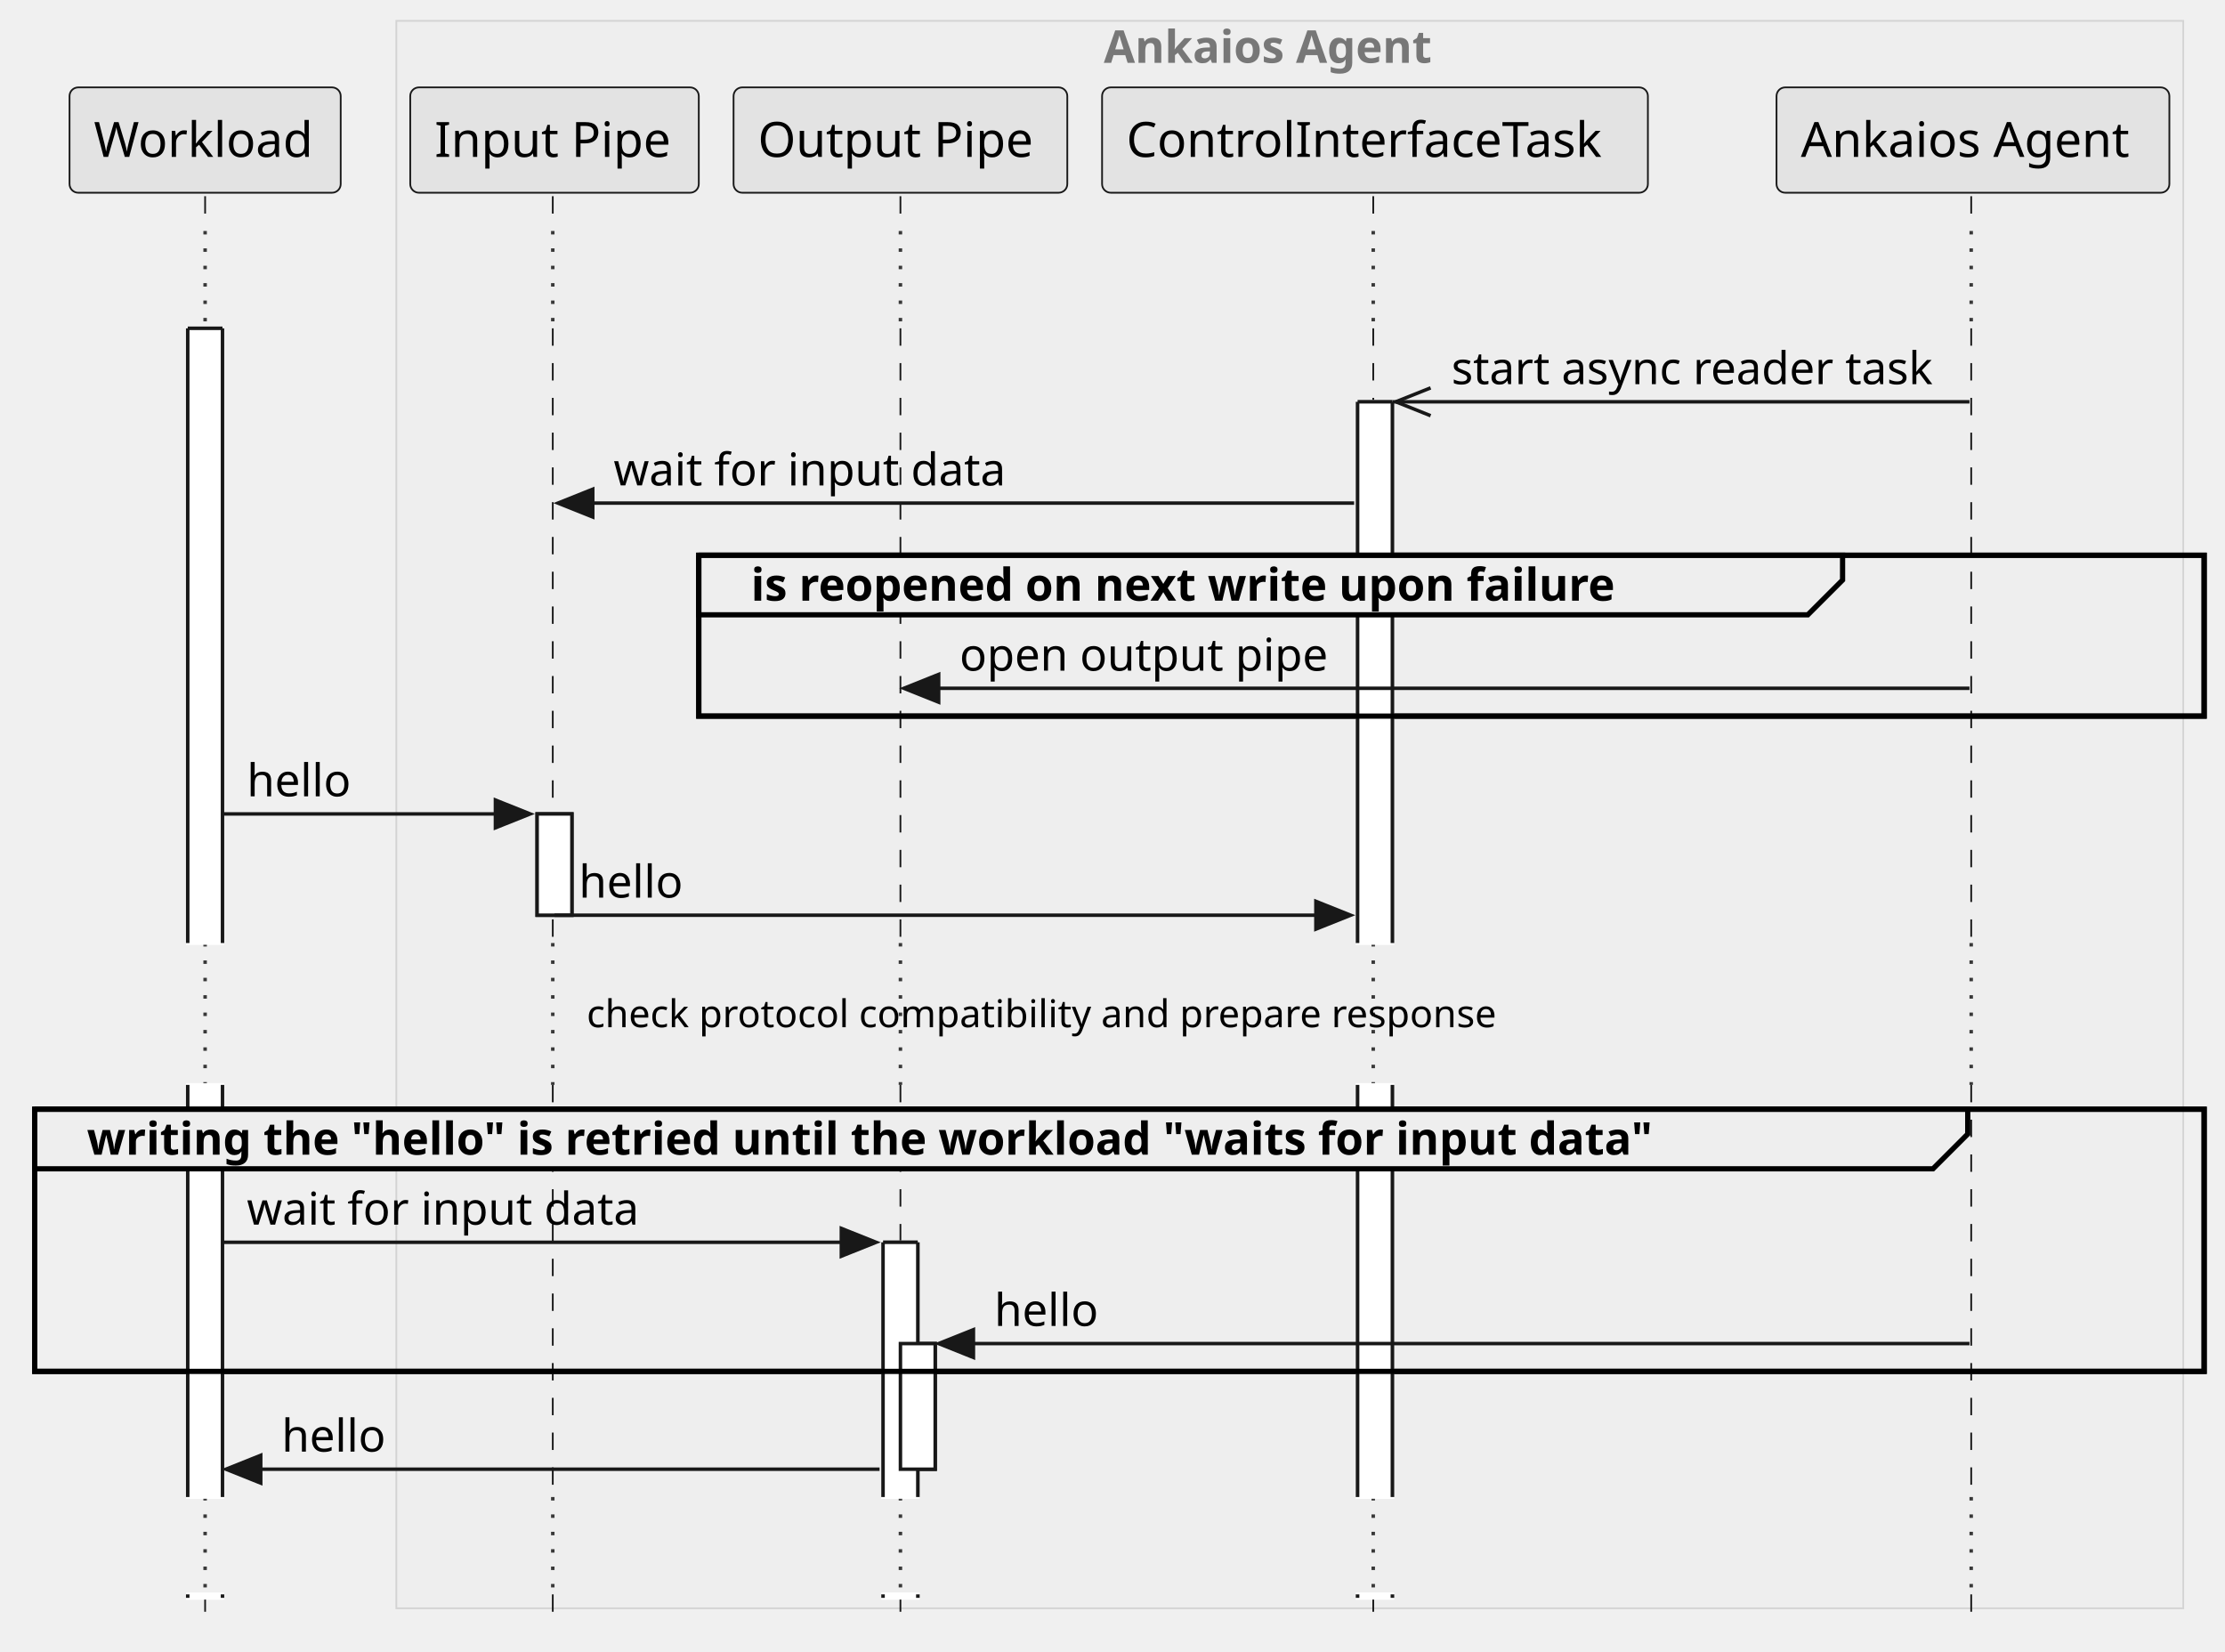
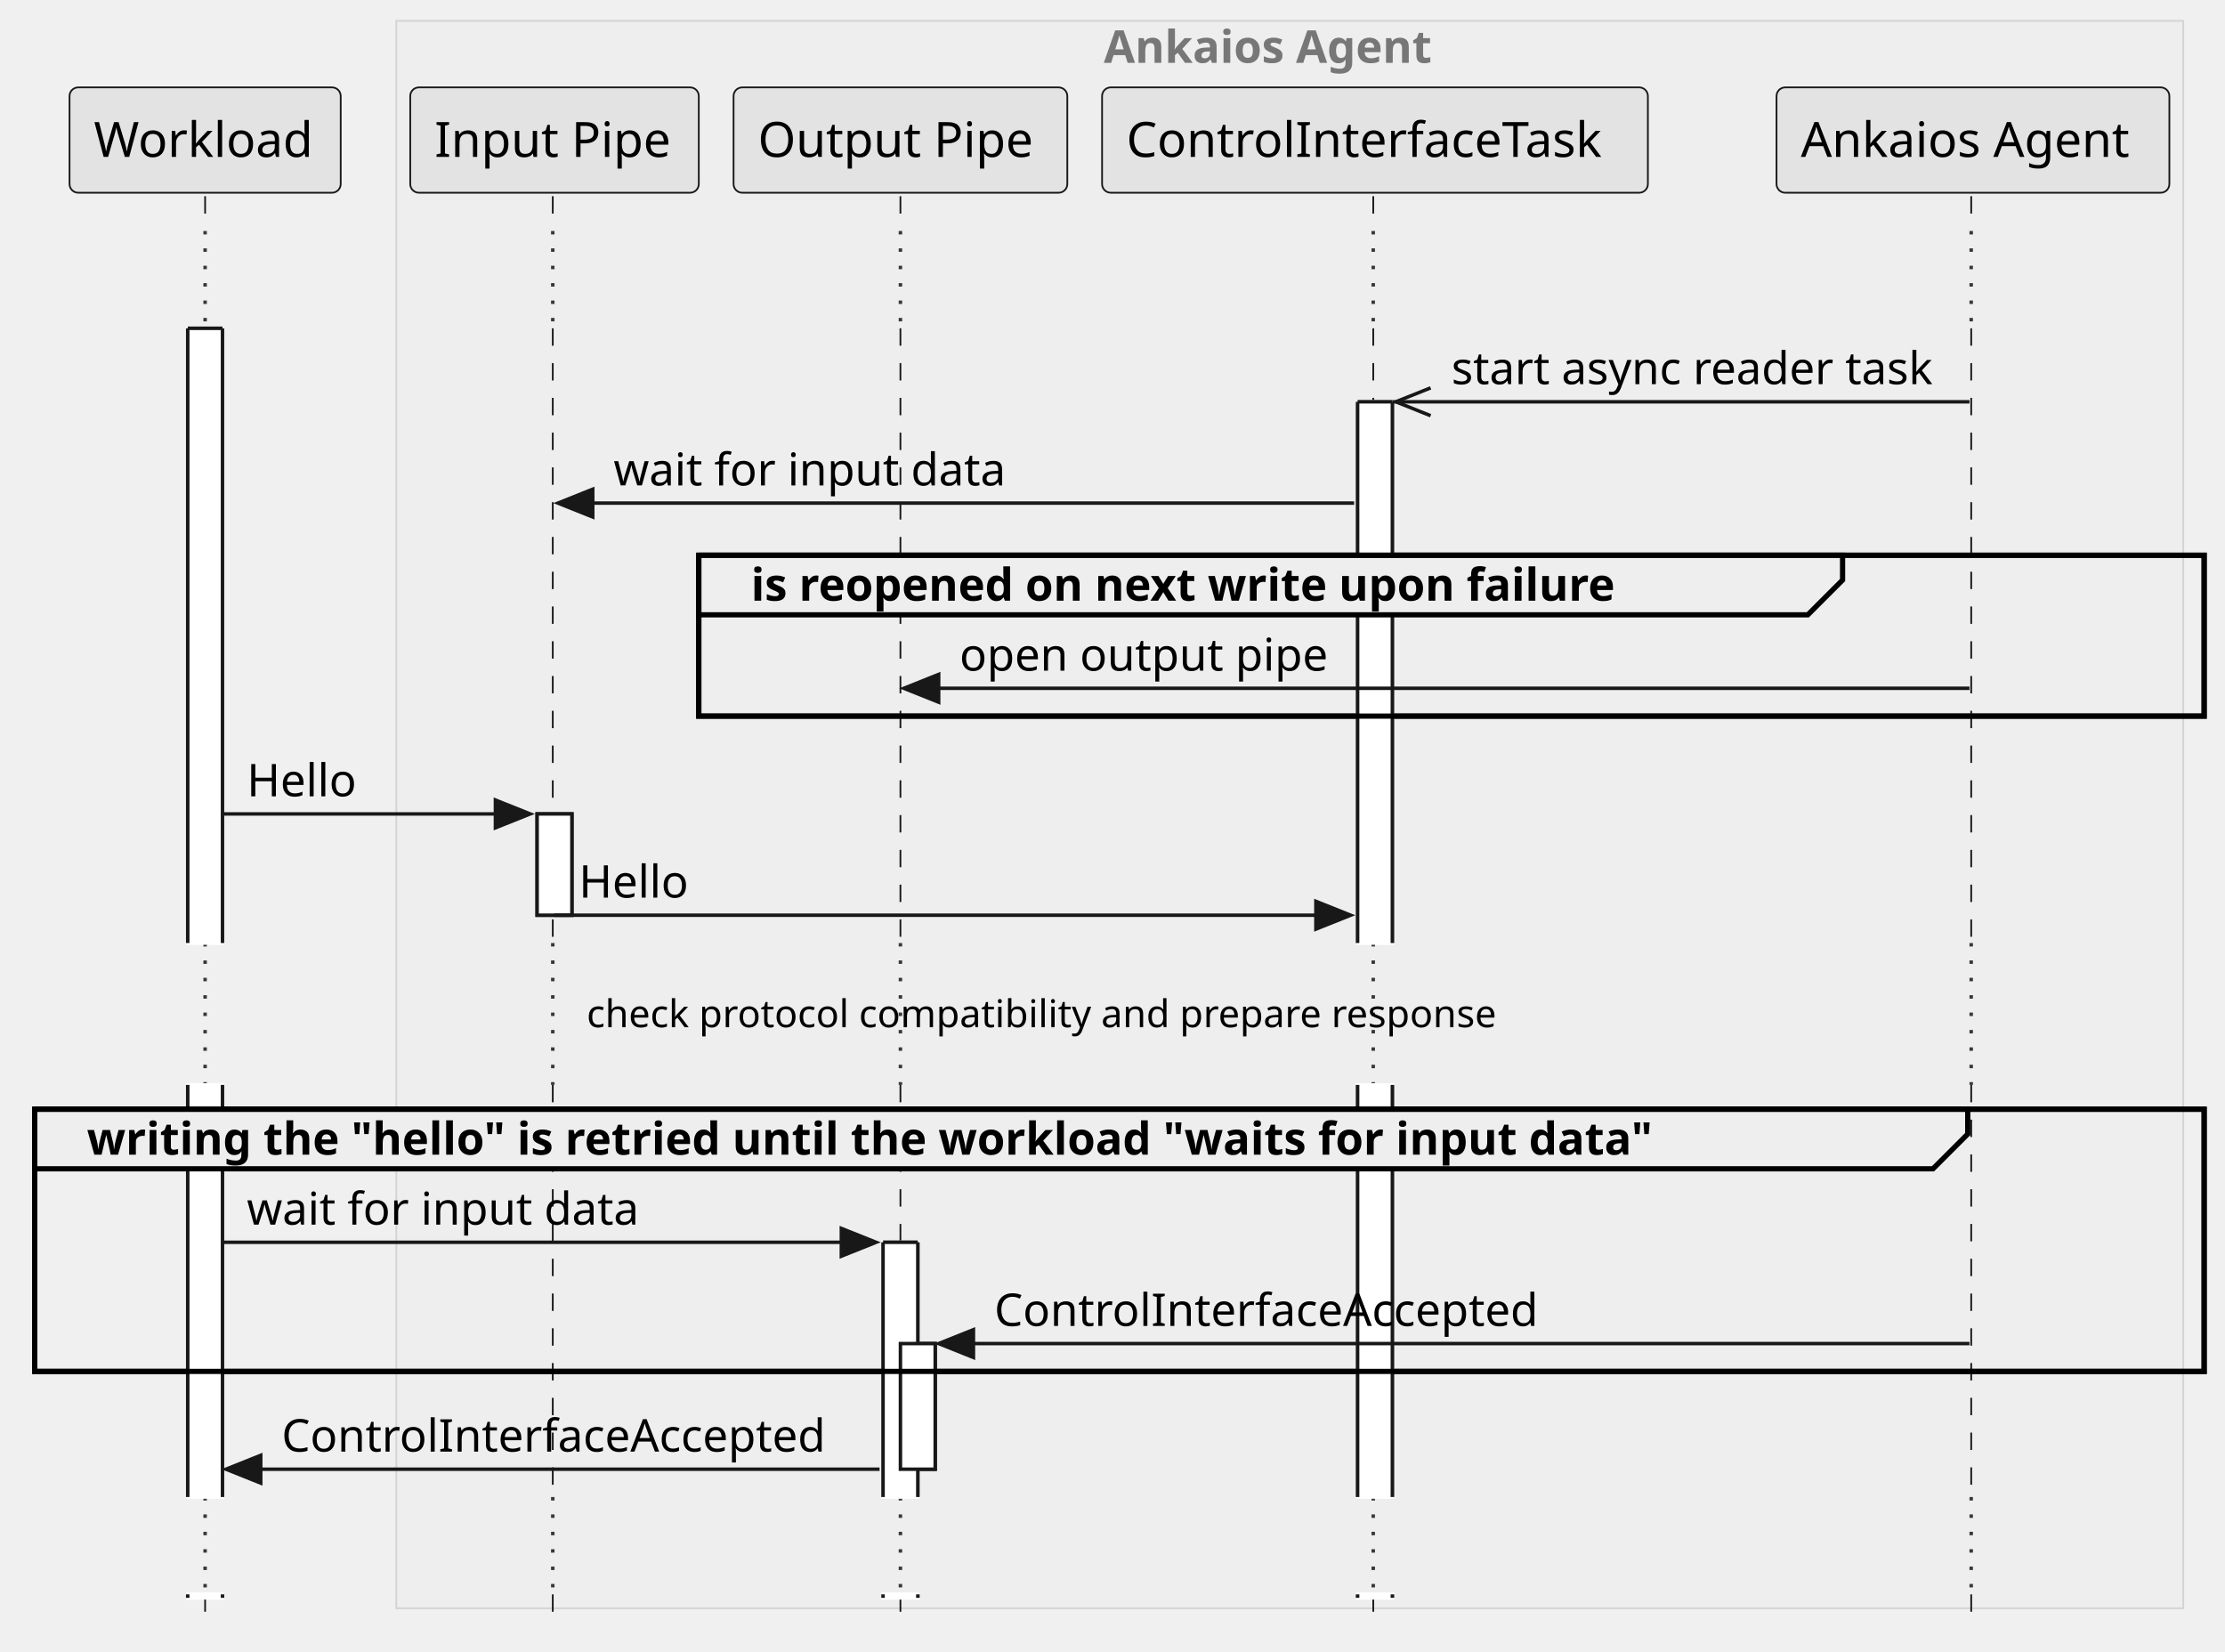
<svg xmlns="http://www.w3.org/2000/svg" contentStyleType="text/css" height="475px" preserveAspectRatio="none" style="width:640px;height:475px;background:#FFFFFF;" version="1.1" viewBox="0 0 640 475" width="640px" zoomAndPan="magnify">
  <defs />
  <g>
    <rect fill="#EEEEEE" height="456.562" style="stroke:#D3D3D3;stroke-width:0.5;" width="514" x="114" y="6" />
    <text fill="#777777" font-family="sans-serif" font-size="13" font-weight="bold" lengthAdjust="spacing" textLength="107" x="317.5" y="18.067">Ankaios Agent</text>
    <rect fill="#FFFFFF" height="176.797" style="stroke:#FFFFFF;stroke-width:1.0;" width="10" x="54" y="94.43" />
    <line style="stroke:#181818;stroke-width:1.0;" x1="54" x2="54" y1="94.43" y2="271.227" />
    <line style="stroke:#181818;stroke-width:1.0;" x1="64" x2="64" y1="94.43" y2="271.227" />
    <line style="stroke:#181818;stroke-width:1.0;" x1="54" x2="64" y1="94.43" y2="94.43" />
    <rect fill="#FFFFFF" height="118.531" style="stroke:#FFFFFF;stroke-width:1.0;" width="10" x="54" y="312.031" />
    <line style="stroke:#181818;stroke-width:1.0;" x1="54" x2="54" y1="312.031" y2="430.562" />
    <line style="stroke:#181818;stroke-width:1.0;" x1="64" x2="64" y1="312.031" y2="430.562" />
    <rect fill="#FFFFFF" height="1" style="stroke:#FFFFFF;stroke-width:1.0;" width="10" x="54" y="458.562" />
    <line style="stroke:#181818;stroke-width:1.0;" x1="54" x2="54" y1="458.562" y2="459.562" />
    <line style="stroke:#181818;stroke-width:1.0;" x1="64" x2="64" y1="458.562" y2="459.562" />
    <rect fill="#FFFFFF" height="29.133" style="stroke:#181818;stroke-width:1.0;" width="10" x="154.5" y="234.094" />
    <rect fill="#FFFFFF" height="73.266" style="stroke:#FFFFFF;stroke-width:1.0;" width="10" x="254" y="357.297" />
    <line style="stroke:#181818;stroke-width:1.0;" x1="254" x2="254" y1="357.297" y2="430.562" />
    <line style="stroke:#181818;stroke-width:1.0;" x1="264" x2="264" y1="357.297" y2="430.562" />
    <line style="stroke:#181818;stroke-width:1.0;" x1="254" x2="264" y1="357.297" y2="357.297" />
    <rect fill="#FFFFFF" height="1" style="stroke:#FFFFFF;stroke-width:1.0;" width="10" x="254" y="458.562" />
    <line style="stroke:#181818;stroke-width:1.0;" x1="254" x2="254" y1="458.562" y2="459.562" />
    <line style="stroke:#181818;stroke-width:1.0;" x1="264" x2="264" y1="458.562" y2="459.562" />
    <rect fill="#FFFFFF" height="36.133" style="stroke:#181818;stroke-width:1.0;" width="10" x="259" y="386.43" />
    <rect fill="#FFFFFF" height="155.664" style="stroke:#FFFFFF;stroke-width:1.0;" width="10" x="390.5" y="115.562" />
    <line style="stroke:#181818;stroke-width:1.0;" x1="390.5" x2="390.5" y1="115.562" y2="271.227" />
    <line style="stroke:#181818;stroke-width:1.0;" x1="400.5" x2="400.5" y1="115.562" y2="271.227" />
    <line style="stroke:#181818;stroke-width:1.0;" x1="390.5" x2="400.5" y1="115.562" y2="115.562" />
    <rect fill="#FFFFFF" height="118.531" style="stroke:#FFFFFF;stroke-width:1.0;" width="10" x="390.5" y="312.031" />
    <line style="stroke:#181818;stroke-width:1.0;" x1="390.5" x2="390.5" y1="312.031" y2="430.562" />
    <line style="stroke:#181818;stroke-width:1.0;" x1="400.5" x2="400.5" y1="312.031" y2="430.562" />
    <rect fill="#FFFFFF" height="1" style="stroke:#FFFFFF;stroke-width:1.0;" width="10" x="390.5" y="458.562" />
    <line style="stroke:#181818;stroke-width:1.0;" x1="390.5" x2="390.5" y1="458.562" y2="459.562" />
    <line style="stroke:#181818;stroke-width:1.0;" x1="400.5" x2="400.5" y1="458.562" y2="459.562" />
    <rect fill="none" height="46.266" style="stroke:#000000;stroke-width:1.5;" width="433" x="201" y="159.695" />
    <rect fill="none" height="75.398" style="stroke:#000000;stroke-width:1.5;" width="624" x="10" y="319.031" />
    <line style="stroke:#181818;stroke-width:0.5;stroke-dasharray:5.0,5.0;" x1="59" x2="59" y1="56.43" y2="66.43" />
    <line style="stroke:#383838;stroke-width:1.0;stroke-dasharray:1.0,4.0;" x1="59" x2="59" y1="66.43" y2="94.43" />
    <line style="stroke:#181818;stroke-width:0.5;stroke-dasharray:5.0,5.0;" x1="59" x2="59" y1="94.43" y2="271.227" />
    <line style="stroke:#383838;stroke-width:1.0;stroke-dasharray:1.0,4.0;" x1="59" x2="59" y1="271.227" y2="312.031" />
    <line style="stroke:#181818;stroke-width:0.5;stroke-dasharray:5.0,5.0;" x1="59" x2="59" y1="312.031" y2="430.562" />
    <line style="stroke:#383838;stroke-width:1.0;stroke-dasharray:1.0,4.0;" x1="59" x2="59" y1="430.562" y2="458.562" />
    <line style="stroke:#181818;stroke-width:0.5;stroke-dasharray:5.0,5.0;" x1="59" x2="59" y1="458.562" y2="468.562" />
    <line style="stroke:#181818;stroke-width:0.5;stroke-dasharray:5.0,5.0;" x1="159" x2="159" y1="56.43" y2="66.43" />
    <line style="stroke:#383838;stroke-width:1.0;stroke-dasharray:1.0,4.0;" x1="159" x2="159" y1="66.43" y2="94.43" />
    <line style="stroke:#181818;stroke-width:0.5;stroke-dasharray:5.0,5.0;" x1="159" x2="159" y1="94.43" y2="271.227" />
    <line style="stroke:#383838;stroke-width:1.0;stroke-dasharray:1.0,4.0;" x1="159" x2="159" y1="271.227" y2="312.031" />
    <line style="stroke:#181818;stroke-width:0.5;stroke-dasharray:5.0,5.0;" x1="159" x2="159" y1="312.031" y2="430.562" />
    <line style="stroke:#383838;stroke-width:1.0;stroke-dasharray:1.0,4.0;" x1="159" x2="159" y1="430.562" y2="458.562" />
    <line style="stroke:#181818;stroke-width:0.5;stroke-dasharray:5.0,5.0;" x1="159" x2="159" y1="458.562" y2="468.562" />
    <line style="stroke:#181818;stroke-width:0.5;stroke-dasharray:5.0,5.0;" x1="259" x2="259" y1="56.43" y2="66.43" />
    <line style="stroke:#383838;stroke-width:1.0;stroke-dasharray:1.0,4.0;" x1="259" x2="259" y1="66.43" y2="94.43" />
    <line style="stroke:#181818;stroke-width:0.5;stroke-dasharray:5.0,5.0;" x1="259" x2="259" y1="94.43" y2="271.227" />
    <line style="stroke:#383838;stroke-width:1.0;stroke-dasharray:1.0,4.0;" x1="259" x2="259" y1="271.227" y2="312.031" />
    <line style="stroke:#181818;stroke-width:0.5;stroke-dasharray:5.0,5.0;" x1="259" x2="259" y1="312.031" y2="430.562" />
    <line style="stroke:#383838;stroke-width:1.0;stroke-dasharray:1.0,4.0;" x1="259" x2="259" y1="430.562" y2="458.562" />
    <line style="stroke:#181818;stroke-width:0.5;stroke-dasharray:5.0,5.0;" x1="259" x2="259" y1="458.562" y2="468.562" />
    <line style="stroke:#181818;stroke-width:0.5;stroke-dasharray:5.0,5.0;" x1="395" x2="395" y1="56.43" y2="66.43" />
    <line style="stroke:#383838;stroke-width:1.0;stroke-dasharray:1.0,4.0;" x1="395" x2="395" y1="66.43" y2="94.43" />
    <line style="stroke:#181818;stroke-width:0.5;stroke-dasharray:5.0,5.0;" x1="395" x2="395" y1="94.43" y2="271.227" />
    <line style="stroke:#383838;stroke-width:1.0;stroke-dasharray:1.0,4.0;" x1="395" x2="395" y1="271.227" y2="312.031" />
    <line style="stroke:#181818;stroke-width:0.5;stroke-dasharray:5.0,5.0;" x1="395" x2="395" y1="312.031" y2="430.562" />
    <line style="stroke:#383838;stroke-width:1.0;stroke-dasharray:1.0,4.0;" x1="395" x2="395" y1="430.562" y2="458.562" />
    <line style="stroke:#181818;stroke-width:0.5;stroke-dasharray:5.0,5.0;" x1="395" x2="395" y1="458.562" y2="468.562" />
    <line style="stroke:#181818;stroke-width:0.5;stroke-dasharray:5.0,5.0;" x1="567" x2="567" y1="56.43" y2="66.43" />
    <line style="stroke:#383838;stroke-width:1.0;stroke-dasharray:1.0,4.0;" x1="567" x2="567" y1="66.43" y2="94.43" />
    <line style="stroke:#181818;stroke-width:0.5;stroke-dasharray:5.0,5.0;" x1="567" x2="567" y1="94.43" y2="271.227" />
    <line style="stroke:#383838;stroke-width:1.0;stroke-dasharray:1.0,4.0;" x1="567" x2="567" y1="271.227" y2="312.031" />
    <line style="stroke:#181818;stroke-width:0.5;stroke-dasharray:5.0,5.0;" x1="567" x2="567" y1="312.031" y2="430.562" />
    <line style="stroke:#383838;stroke-width:1.0;stroke-dasharray:1.0,4.0;" x1="567" x2="567" y1="430.562" y2="458.562" />
    <line style="stroke:#181818;stroke-width:0.5;stroke-dasharray:5.0,5.0;" x1="567" x2="567" y1="458.562" y2="468.562" />
    <rect fill="#E3E3E3" height="30.297" rx="2.5" ry="2.5" style="stroke:#181818;stroke-width:0.5;" width="78" x="20" y="25.133" />
    <text fill="#000000" font-family="sans-serif" font-size="14" lengthAdjust="spacing" textLength="64" x="27" y="45.128">Workload</text>
    <rect fill="#E3E3E3" height="30.297" rx="2.5" ry="2.5" style="stroke:#181818;stroke-width:0.5;" width="83" x="118" y="25.133" />
    <text fill="#000000" font-family="sans-serif" font-size="14" lengthAdjust="spacing" textLength="69" x="125" y="45.128">Input Pipe</text>
    <rect fill="#E3E3E3" height="30.297" rx="2.5" ry="2.5" style="stroke:#181818;stroke-width:0.5;" width="96" x="211" y="25.133" />
    <text fill="#000000" font-family="sans-serif" font-size="14" lengthAdjust="spacing" textLength="82" x="218" y="45.128">Output Pipe</text>
    <rect fill="#E3E3E3" height="30.297" rx="2.5" ry="2.5" style="stroke:#181818;stroke-width:0.5;" width="157" x="317" y="25.133" />
    <text fill="#000000" font-family="sans-serif" font-size="14" lengthAdjust="spacing" textLength="143" x="324" y="45.128">ControlInterfaceTask</text>
    <rect fill="#E3E3E3" height="30.297" rx="2.5" ry="2.5" style="stroke:#181818;stroke-width:0.5;" width="113" x="511" y="25.133" />
    <text fill="#000000" font-family="sans-serif" font-size="14" lengthAdjust="spacing" textLength="99" x="518" y="45.128">Ankaios Agent</text>
    <rect fill="#FFFFFF" height="176.797" style="stroke:#FFFFFF;stroke-width:1.0;" width="10" x="54" y="94.43" />
    <line style="stroke:#181818;stroke-width:1.0;" x1="54" x2="54" y1="94.43" y2="271.227" />
    <line style="stroke:#181818;stroke-width:1.0;" x1="64" x2="64" y1="94.43" y2="271.227" />
    <line style="stroke:#181818;stroke-width:1.0;" x1="54" x2="64" y1="94.43" y2="94.43" />
    <rect fill="#FFFFFF" height="118.531" style="stroke:#FFFFFF;stroke-width:1.0;" width="10" x="54" y="312.031" />
    <line style="stroke:#181818;stroke-width:1.0;" x1="54" x2="54" y1="312.031" y2="430.562" />
    <line style="stroke:#181818;stroke-width:1.0;" x1="64" x2="64" y1="312.031" y2="430.562" />
    <rect fill="#FFFFFF" height="1" style="stroke:#FFFFFF;stroke-width:1.0;" width="10" x="54" y="458.562" />
    <line style="stroke:#181818;stroke-width:1.0;" x1="54" x2="54" y1="458.562" y2="459.562" />
    <line style="stroke:#181818;stroke-width:1.0;" x1="64" x2="64" y1="458.562" y2="459.562" />
    <rect fill="#FFFFFF" height="29.133" style="stroke:#181818;stroke-width:1.0;" width="10" x="154.5" y="234.094" />
    <rect fill="#FFFFFF" height="73.266" style="stroke:#FFFFFF;stroke-width:1.0;" width="10" x="254" y="357.297" />
    <line style="stroke:#181818;stroke-width:1.0;" x1="254" x2="254" y1="357.297" y2="430.562" />
    <line style="stroke:#181818;stroke-width:1.0;" x1="264" x2="264" y1="357.297" y2="430.562" />
    <line style="stroke:#181818;stroke-width:1.0;" x1="254" x2="264" y1="357.297" y2="357.297" />
    <rect fill="#FFFFFF" height="1" style="stroke:#FFFFFF;stroke-width:1.0;" width="10" x="254" y="458.562" />
    <line style="stroke:#181818;stroke-width:1.0;" x1="254" x2="254" y1="458.562" y2="459.562" />
    <line style="stroke:#181818;stroke-width:1.0;" x1="264" x2="264" y1="458.562" y2="459.562" />
    <rect fill="#FFFFFF" height="36.133" style="stroke:#181818;stroke-width:1.0;" width="10" x="259" y="386.43" />
    <rect fill="#FFFFFF" height="155.664" style="stroke:#FFFFFF;stroke-width:1.0;" width="10" x="390.5" y="115.562" />
    <line style="stroke:#181818;stroke-width:1.0;" x1="390.5" x2="390.5" y1="115.562" y2="271.227" />
    <line style="stroke:#181818;stroke-width:1.0;" x1="400.5" x2="400.5" y1="115.562" y2="271.227" />
    <line style="stroke:#181818;stroke-width:1.0;" x1="390.5" x2="400.5" y1="115.562" y2="115.562" />
    <rect fill="#FFFFFF" height="118.531" style="stroke:#FFFFFF;stroke-width:1.0;" width="10" x="390.5" y="312.031" />
    <line style="stroke:#181818;stroke-width:1.0;" x1="390.5" x2="390.5" y1="312.031" y2="430.562" />
    <line style="stroke:#181818;stroke-width:1.0;" x1="400.5" x2="400.5" y1="312.031" y2="430.562" />
    <rect fill="#FFFFFF" height="1" style="stroke:#FFFFFF;stroke-width:1.0;" width="10" x="390.5" y="458.562" />
    <line style="stroke:#181818;stroke-width:1.0;" x1="390.5" x2="390.5" y1="458.562" y2="459.562" />
    <line style="stroke:#181818;stroke-width:1.0;" x1="400.5" x2="400.5" y1="458.562" y2="459.562" />
    <line style="stroke:#181818;stroke-width:1.0;" x1="401.5" x2="411.5" y1="115.562" y2="111.562" />
    <line style="stroke:#181818;stroke-width:1.0;" x1="401.5" x2="411.5" y1="115.562" y2="119.562" />
    <line style="stroke:#181818;stroke-width:1.0;" x1="400.5" x2="566.5" y1="115.562" y2="115.562" />
    <text fill="#000000" font-family="sans-serif" font-size="13" lengthAdjust="spacing" textLength="148" x="417.5" y="110.497">start async reader task</text>
    <polygon fill="#181818" points="170.5,140.695,160.5,144.695,170.5,148.695" style="stroke:#181818;stroke-width:1.0;" />
    <line style="stroke:#181818;stroke-width:1.0;" x1="164.5" x2="389.5" y1="144.695" y2="144.695" />
    <text fill="#000000" font-family="sans-serif" font-size="13" lengthAdjust="spacing" textLength="115" x="176.5" y="139.629">wait for input data</text>
    <path d="M201,159.695 L530,159.695 L530,166.828 L520,176.828 L201,176.828 L201,159.695 " fill="#EEEEEE" style="stroke:#000000;stroke-width:1.5;" />
    <rect fill="none" height="46.266" style="stroke:#000000;stroke-width:1.5;" width="433" x="201" y="159.695" />
    <text fill="#000000" font-family="sans-serif" font-size="13" font-weight="bold" lengthAdjust="spacing" textLength="284" x="216" y="172.762">is reopened on next write upon failure</text>
    <polygon fill="#181818" points="270,193.961,260,197.961,270,201.961" style="stroke:#181818;stroke-width:1.0;" />
    <line style="stroke:#181818;stroke-width:1.0;" x1="264" x2="566.5" y1="197.961" y2="197.961" />
    <text fill="#000000" font-family="sans-serif" font-size="13" lengthAdjust="spacing" textLength="109" x="276" y="192.895">open output pipe</text>
    <polygon fill="#181818" points="142.5,230.094,152.5,234.094,142.5,238.094" style="stroke:#181818;stroke-width:1.0;" />
    <line style="stroke:#181818;stroke-width:1.0;" x1="64" x2="148.5" y1="234.094" y2="234.094" />
-     <text fill="#000000" font-family="sans-serif" font-size="13" lengthAdjust="spacing" textLength="30" x="71" y="229.028">hello</text>
+     <text fill="#000000" font-family="sans-serif" font-size="13" lengthAdjust="spacing" textLength="32" x="71" y="229.028">Hello</text>
    <polygon fill="#181818" points="378.5,259.227,388.5,263.227,378.5,267.227" style="stroke:#181818;stroke-width:1.0;" />
    <line style="stroke:#181818;stroke-width:1.0;" x1="159.5" x2="384.5" y1="263.227" y2="263.227" />
-     <text fill="#000000" font-family="sans-serif" font-size="13" lengthAdjust="spacing" textLength="30" x="166.5" y="258.161">hello</text>
+     <text fill="#000000" font-family="sans-serif" font-size="13" lengthAdjust="spacing" textLength="32" x="166.5" y="258.161">Hello</text>
    <text fill="#000000" font-family="sans-serif" font-size="11" lengthAdjust="spacing" textLength="289" x="168.75" y="295.437">check protocol compatibility and prepare response</text>
    <path d="M10,319.031 L566,319.031 L566,326.164 L556,336.164 L10,336.164 L10,319.031 " fill="#EEEEEE" style="stroke:#000000;stroke-width:1.5;" />
    <rect fill="none" height="75.398" style="stroke:#000000;stroke-width:1.5;" width="624" x="10" y="319.031" />
    <text fill="#000000" font-family="sans-serif" font-size="13" font-weight="bold" lengthAdjust="spacing" textLength="511" x="25" y="332.098">writing the "hello" is retried until the workload "waits for input data"</text>
    <polygon fill="#181818" points="242,353.297,252,357.297,242,361.297" style="stroke:#181818;stroke-width:1.0;" />
    <line style="stroke:#181818;stroke-width:1.0;" x1="64" x2="248" y1="357.297" y2="357.297" />
    <text fill="#000000" font-family="sans-serif" font-size="13" lengthAdjust="spacing" textLength="115" x="71" y="352.231">wait for input data</text>
    <polygon fill="#181818" points="280,382.43,270,386.43,280,390.43" style="stroke:#181818;stroke-width:1.0;" />
    <line style="stroke:#181818;stroke-width:1.0;" x1="274" x2="566.5" y1="386.43" y2="386.43" />
-     <text fill="#000000" font-family="sans-serif" font-size="13" lengthAdjust="spacing" textLength="30" x="286" y="381.364">hello</text>
+     <text fill="#000000" font-family="sans-serif" font-size="13" lengthAdjust="spacing" textLength="162" x="286" y="381.364">ControlInterfaceAccepted</text>
    <polygon fill="#181818" points="75,418.562,65,422.562,75,426.562" style="stroke:#181818;stroke-width:1.0;" />
    <line style="stroke:#181818;stroke-width:1.0;" x1="69" x2="253" y1="422.562" y2="422.562" />
-     <text fill="#000000" font-family="sans-serif" font-size="13" lengthAdjust="spacing" textLength="30" x="81" y="417.497">hello</text>
+     <text fill="#000000" font-family="sans-serif" font-size="13" lengthAdjust="spacing" textLength="162" x="81" y="417.497">ControlInterfaceAccepted</text>
  </g>
</svg>
